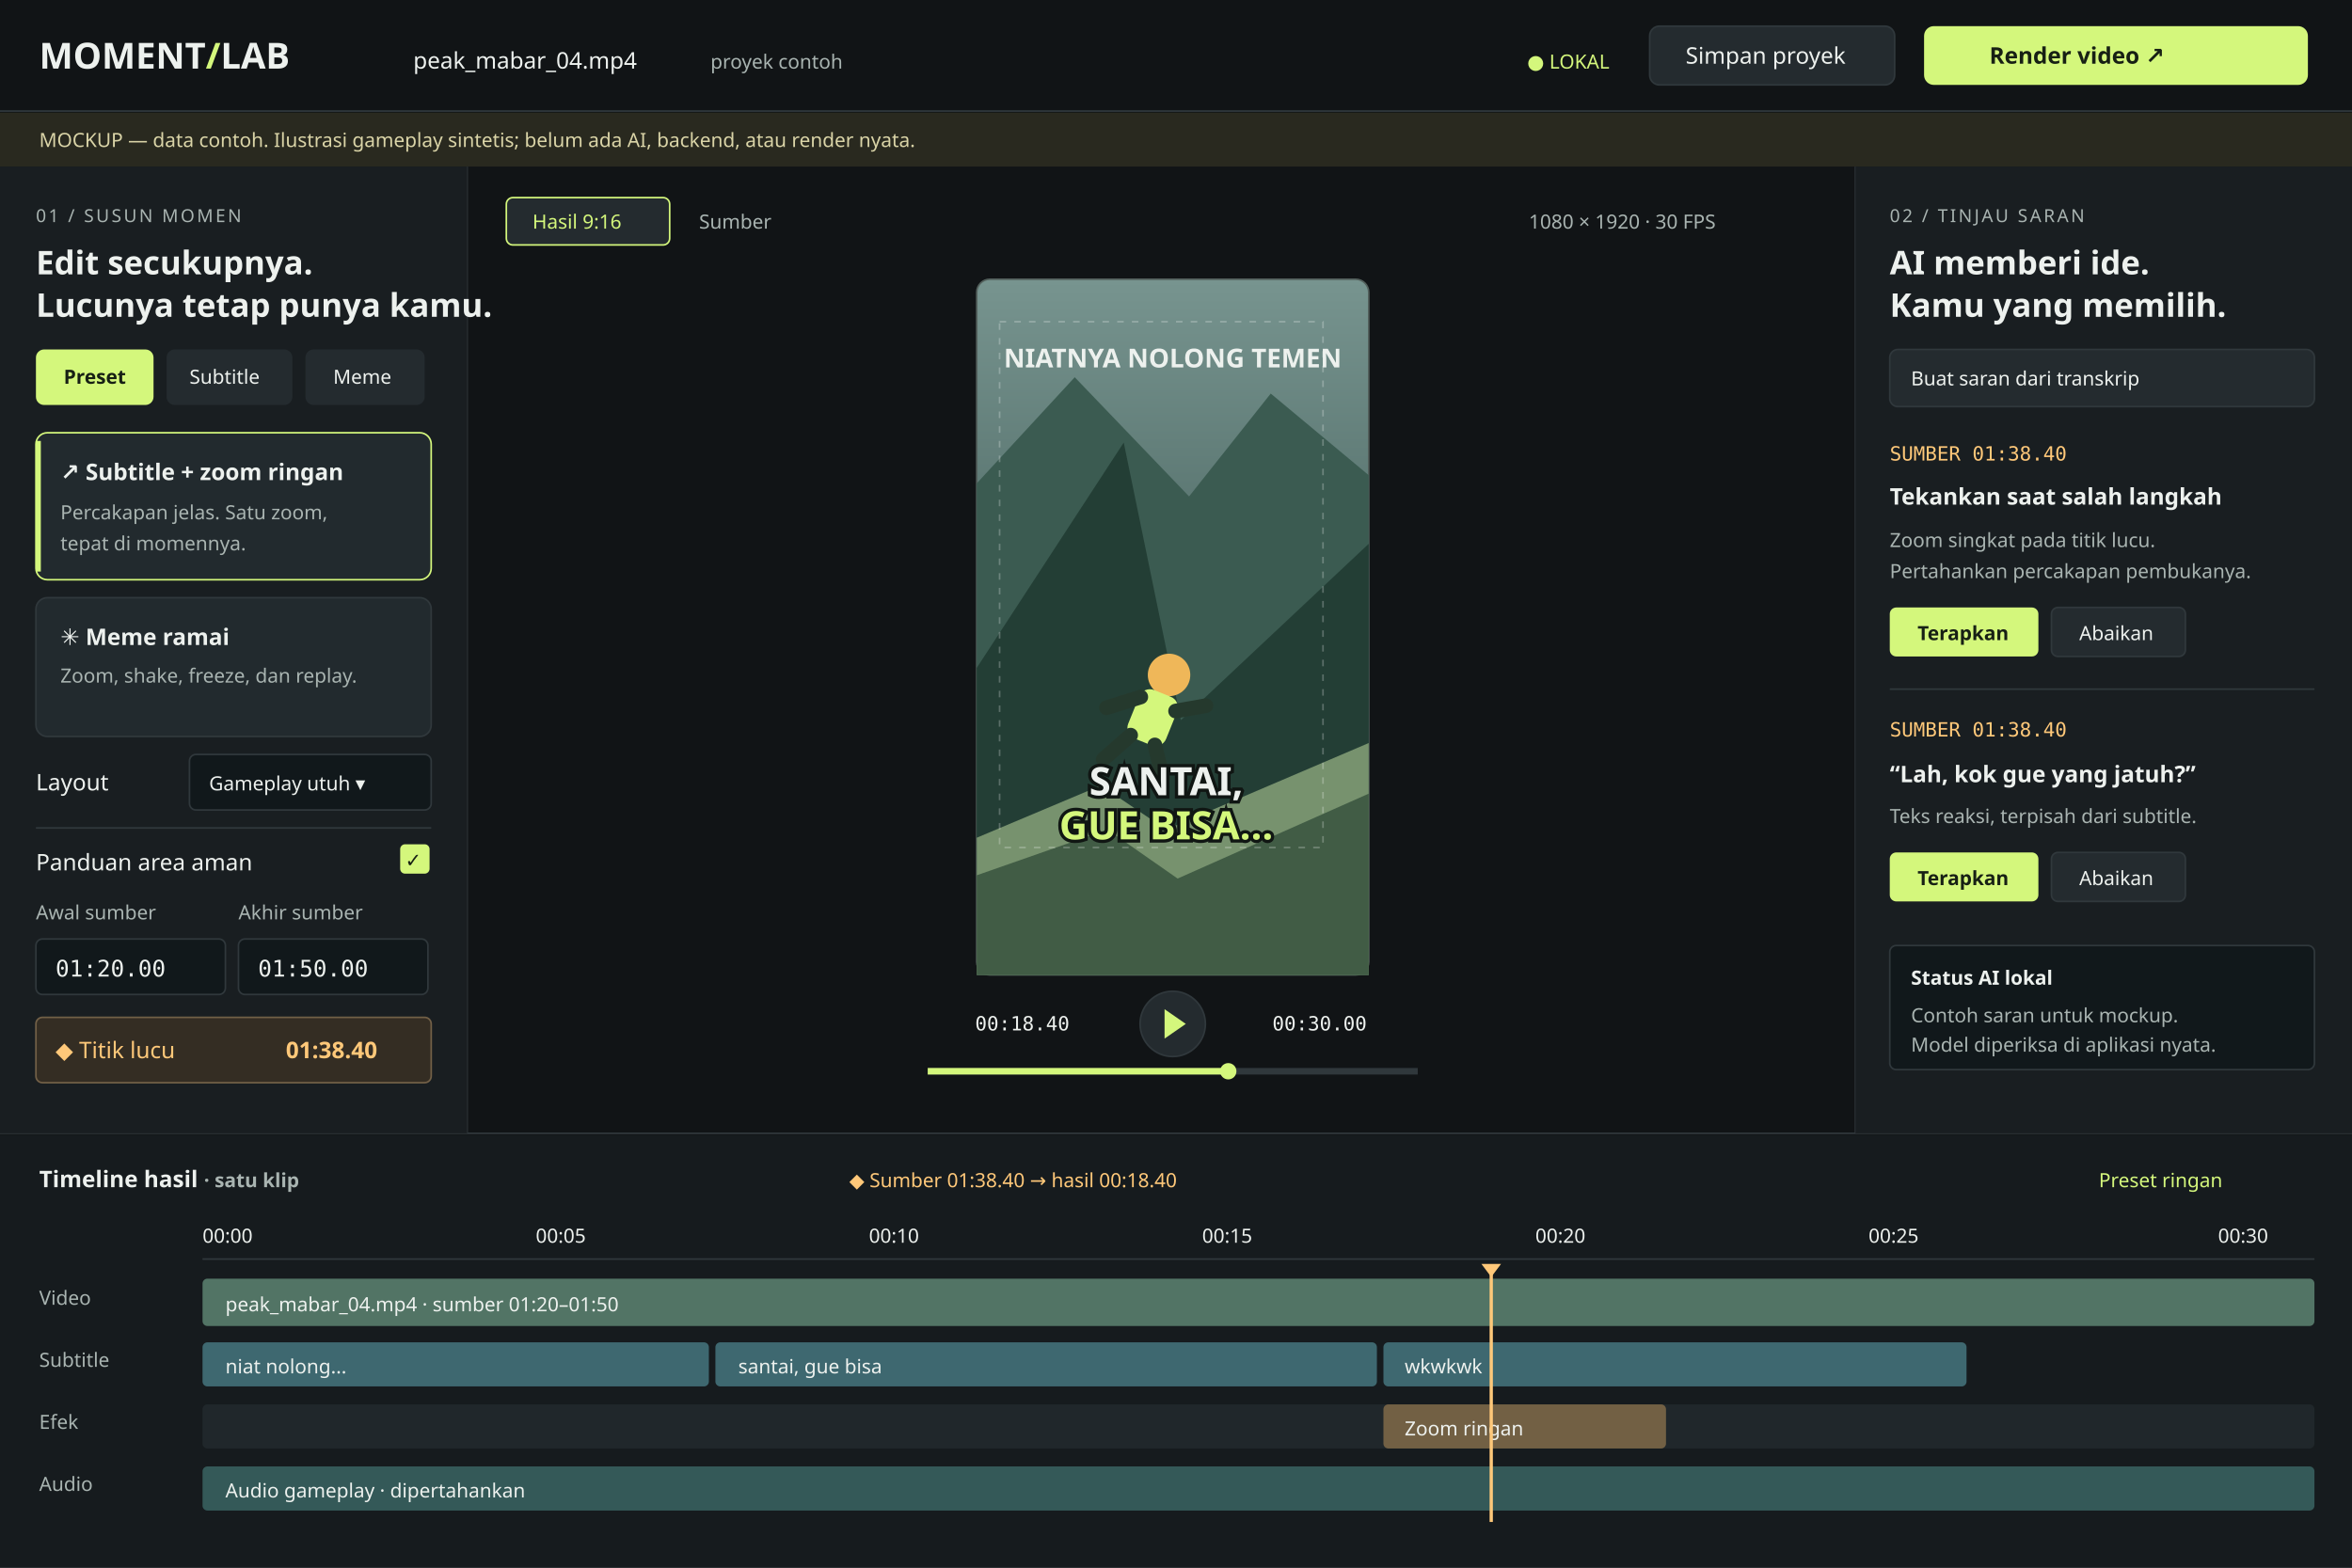
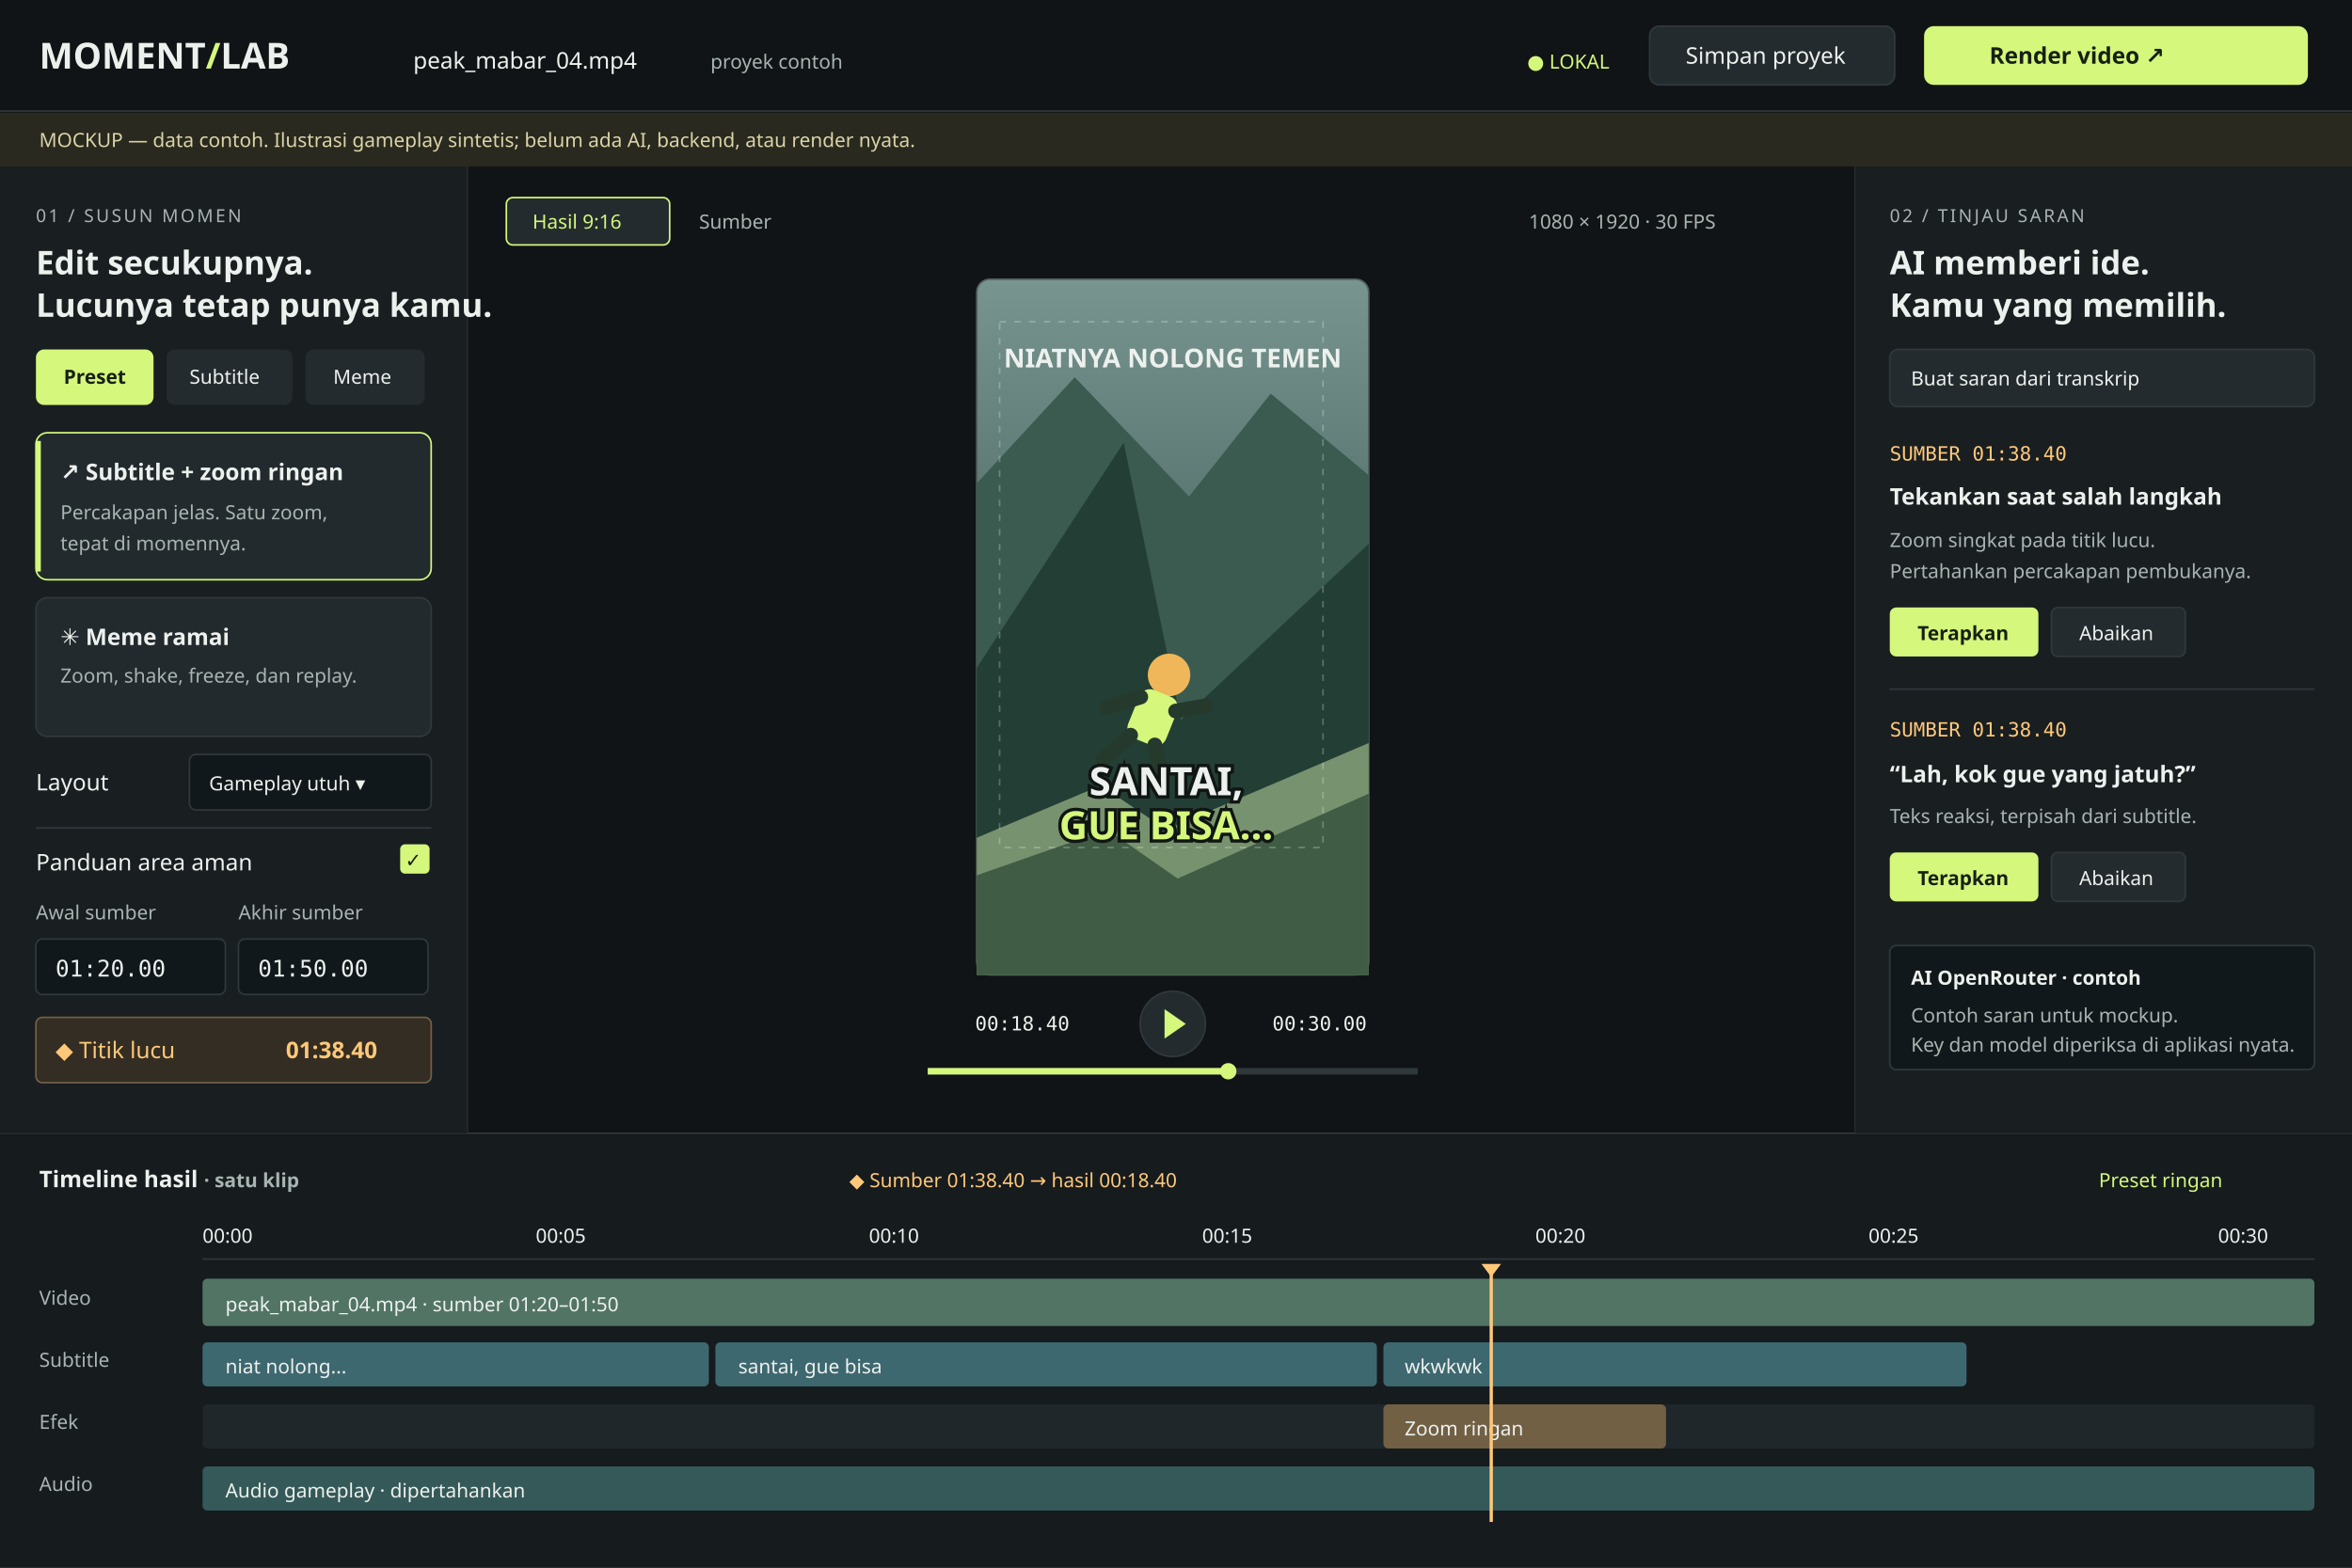
<svg xmlns="http://www.w3.org/2000/svg" width="1440" height="960" viewBox="0 0 1440 960">
  <defs>
    <linearGradient id="sky" x2="0" y2="1">
      <stop stop-color="#77948f" />
      <stop offset="1" stop-color="#263f3b" />
    </linearGradient>
  </defs>
  <style>text{font-family:Segoe UI,sans-serif;fill:#edf1ee}.muted{fill:#a9b4b1}.lime{fill:#d4f77c}.small{font-size:12px}.label{font-size:11px;letter-spacing:1.4px;fill:#a9b4b1}.body{font-size:14px}.title{font-size:20px;font-weight:700}.mono{font-family:Consolas,monospace}.bold{font-weight:700}</style>
  <rect width="1440" height="960" fill="#111416" />
  <path d="M0 68H1440M286 102V694M1136 102V694M0 694H1440" stroke="#30383c" />
  <text x="24" y="42" font-size="22" font-weight="800">MOMENT<tspan class="lime"> / </tspan>LAB</text>
  <text x="253" y="42" class="body">peak_mabar_04.mp4</text>
  <text x="435" y="42" class="small muted">proyek contoh</text>
  <text x="935" y="42" class="small lime">● LOKAL</text>
  <rect x="1010" y="16" width="150" height="36" rx="6" fill="#242b2f" stroke="#30383c" />
  <text x="1032" y="39" class="body">Simpan proyek</text>
  <rect x="1178" y="16" width="235" height="36" rx="6" fill="#d4f77c" />
  <text x="1218" y="39" class="body bold" style="fill:#172014">Render video ↗</text>
  <rect y="69" width="1440" height="33" fill="#29291f" />
  <text x="24" y="90" class="small" style="fill:#dad4a7">MOCKUP — data contoh. Ilustrasi gameplay sintetis; belum ada AI, backend, atau render nyata.</text>
  <rect x="0" y="102" width="286" height="592" fill="#191e21" />
  <rect x="1136" y="102" width="304" height="592" fill="#191e21" />
  <text x="22" y="136" class="label">01 / SUSUN MOMEN</text>
  <text x="22" y="168" class="title">Edit secukupnya.</text>
  <text x="22" y="194" class="title">Lucunya tetap punya kamu.</text>
  <rect x="22" y="214" width="72" height="34" rx="5" fill="#d4f77c" />
  <text x="39" y="235" class="small bold" style="fill:#172014">Preset</text>
  <rect x="102" y="214" width="77" height="34" rx="5" fill="#242b2f" />
  <text x="116" y="235" class="small">Subtitle</text>
  <rect x="187" y="214" width="73" height="34" rx="5" fill="#242b2f" />
  <text x="204" y="235" class="small">Meme</text>
  <rect x="22" y="265" width="242" height="90" rx="7" fill="#222a2e" stroke="#d4f77c" />
  <rect x="22" y="270" width="3" height="80" fill="#d4f77c" />
  <text x="37" y="294" class="body bold">↗ Subtitle + zoom ringan</text>
  <text x="37" y="318" class="small muted">Percakapan jelas. Satu zoom,</text>
  <text x="37" y="337" class="small muted">tepat di momennya.</text>
  <rect x="22" y="366" width="242" height="85" rx="7" fill="#222a2e" stroke="#30383c" />
  <text x="37" y="395" class="body bold">✳ Meme ramai</text>
  <text x="37" y="418" class="small muted">Zoom, shake, freeze, dan replay.</text>
  <text x="22" y="484" class="body">Layout</text>
  <rect x="116" y="462" width="148" height="34" rx="4" fill="#11181b" stroke="#30383c" />
  <text x="128" y="484" class="small">Gameplay utuh ▾</text>
  <path d="M22 507H264" stroke="#30383c" />
  <text x="22" y="533" class="body">Panduan area aman</text>
  <rect x="245" y="517" width="18" height="18" rx="3" fill="#d4f77c" />
  <text x="248" y="531" class="small bold" style="fill:#172014">✓</text>
  <text x="22" y="563" class="small muted">Awal sumber</text>
  <text x="146" y="563" class="small muted">Akhir sumber</text>
  <rect x="22" y="575" width="116" height="34" rx="4" fill="#11181b" stroke="#30383c" />
  <rect x="146" y="575" width="116" height="34" rx="4" fill="#11181b" stroke="#30383c" />
  <text x="34" y="598" class="body mono">01:20.00</text>
  <text x="158" y="598" class="body mono">01:50.00</text>
  <rect x="22" y="623" width="242" height="40" rx="4" fill="#342d23" stroke="#726047" />
  <text x="34" y="648" class="body" style="fill:#ffc879">◆ Titik lucu</text>
  <text x="175" y="648" class="body bold" style="fill:#ffc879">01:38.40</text>
  <rect x="310" y="121" width="100" height="29" rx="4" fill="#242b2f" stroke="#d4f77c" />
  <text x="326" y="140" class="small lime">Hasil 9:16</text>
  <text x="428" y="140" class="small muted">Sumber</text>
  <text x="936" y="140" class="small muted">1080 × 1920 · 30 FPS</text>
  <rect x="598" y="171" width="240" height="426" rx="8" fill="url(#sky)" stroke="#53605c" />
  <path d="M598 296 658 231 728 304 778 241 838 291V597H598" fill="#3b5b51" />
  <path d="M598 409 688 271 723 441 838 333V597H598" fill="#233e35" />
  <path d="M598 513 674 481 714 508 838 455V597H598" fill="#77926e" />
  <path d="M598 536 678 508 721 538 838 486V597H598" fill="#415c45" />
  <g transform="translate(709 430) rotate(22)">
    <circle cy="-18" r="13" fill="#efb759" />
    <rect x="-12" y="-6" width="25" height="32" rx="7" fill="#d4f77c" />
    <path d="M-8 25-18 45M8 25 20 42M-11 1-28 15M12 1 28-9" stroke="#25392d" stroke-width="9" stroke-linecap="round" />
  </g>
  <rect x="612" y="197" width="198" height="322" fill="none" stroke="#ffffff40" stroke-dasharray="4 5" />
  <text x="718" y="225" text-anchor="middle" font-size="16" font-weight="800">NIATNYA NOLONG TEMEN</text>
  <text x="714" y="487" text-anchor="middle" font-size="24" font-weight="900" stroke="#101613" stroke-width="4" paint-order="stroke">SANTAI,</text>
  <text x="714" y="514" text-anchor="middle" font-size="24" font-weight="900" stroke="#101613" stroke-width="4" paint-order="stroke" class="lime">GUE BISA...</text>
  <text x="597" y="631" class="small mono">00:18.40</text>
  <circle cx="718" cy="627" r="20" fill="#242b2f" stroke="#30383c" />
  <path d="m713 618 13 9-13 9Z" fill="#d4f77c" />
  <text x="779" y="631" class="small mono">00:30.00</text>
  <path d="M568 656H868" stroke="#30383c" stroke-width="4" />
  <path d="M568 656H752" stroke="#d4f77c" stroke-width="4" />
  <circle cx="752" cy="656" r="5" fill="#d4f77c" />
  <text x="1157" y="136" class="label">02 / TINJAU SARAN</text>
  <text x="1157" y="168" class="title">AI memberi ide.</text>
  <text x="1157" y="194" class="title">Kamu yang memilih.</text>
  <rect x="1157" y="214" width="260" height="35" rx="5" fill="#242b2f" stroke="#30383c" />
  <text x="1170" y="236" class="small">Buat saran dari transkrip</text>
  <text x="1157" y="282" class="small mono" style="fill:#ffc879">SUMBER 01:38.40</text>
  <text x="1157" y="309" class="body bold">Tekankan saat salah langkah</text>
  <text x="1157" y="335" class="small muted">Zoom singkat pada titik lucu.</text>
  <text x="1157" y="354" class="small muted">Pertahankan percakapan pembukanya.</text>
  <rect x="1157" y="372" width="91" height="30" rx="4" fill="#d4f77c" />
  <text x="1174" y="392" class="small bold" style="fill:#172014">Terapkan</text>
  <rect x="1256" y="372" width="82" height="30" rx="4" fill="#242b2f" stroke="#30383c" />
  <text x="1273" y="392" class="small">Abaikan</text>
  <path d="M1157 422H1417" stroke="#30383c" />
  <text x="1157" y="451" class="small mono" style="fill:#ffc879">SUMBER 01:38.40</text>
  <text x="1157" y="479" class="body bold">“Lah, kok gue yang jatuh?”</text>
  <text x="1157" y="504" class="small muted">Teks reaksi, terpisah dari subtitle.</text>
  <rect x="1157" y="522" width="91" height="30" rx="4" fill="#d4f77c" />
  <text x="1174" y="542" class="small bold" style="fill:#172014">Terapkan</text>
  <rect x="1256" y="522" width="82" height="30" rx="4" fill="#242b2f" stroke="#30383c" />
  <text x="1273" y="542" class="small">Abaikan</text>
  <rect x="1157" y="579" width="260" height="76" rx="4" fill="#11181b" stroke="#30383c" />
-   <text x="1170" y="603" class="small bold">Status AI lokal</text>
+   <text x="1170" y="603" class="small bold">AI OpenRouter · contoh</text>
  <text x="1170" y="626" class="small muted">Contoh saran untuk mockup.</text>
-   <text x="1170" y="644" class="small muted">Model diperiksa di aplikasi nyata.</text>
+   <text x="1170" y="644" class="small muted">Key dan model diperiksa di aplikasi nyata.</text>
  <rect y="695" width="1440" height="265" fill="#161b1e" />
  <text x="24" y="727" class="body bold">Timeline hasil <tspan class="small muted"> · satu klip</tspan>
  </text>
  <text x="520" y="727" class="small" style="fill:#ffc879">◆ Sumber 01:38.40 → hasil 00:18.40</text>
  <text x="1285" y="727" class="small lime">Preset ringan</text>
  <g class="small mono muted">
    <text x="124" y="761">00:00</text>
    <text x="328" y="761">00:05</text>
    <text x="532" y="761">00:10</text>
    <text x="736" y="761">00:15</text>
    <text x="940" y="761">00:20</text>
    <text x="1144" y="761">00:25</text>
    <text x="1358" y="761">00:30</text>
  </g>
  <path d="M124 771H1417" stroke="#30383c" />
  <text x="24" y="799" class="small muted">Video</text>
  <rect x="124" y="783" width="1293" height="29" rx="3" fill="#527465" />
  <text x="138" y="803" class="small">peak_mabar_04.mp4 · sumber 01:20–01:50</text>
  <text x="24" y="837" class="small muted">Subtitle</text>
  <rect x="124" y="822" width="310" height="27" rx="3" fill="#3e6870" />
  <rect x="438" y="822" width="405" height="27" rx="3" fill="#3e6870" />
  <rect x="847" y="822" width="357" height="27" rx="3" fill="#3e6870" />
  <text x="138" y="841" class="small">niat nolong...</text>
  <text x="452" y="841" class="small">santai, gue bisa</text>
  <text x="860" y="841" class="small">wkwkwk</text>
  <text x="24" y="875" class="small muted">Efek</text>
  <rect x="124" y="860" width="1293" height="27" rx="3" fill="#20272b" />
  <rect x="847" y="860" width="173" height="27" rx="3" fill="#726044" />
  <text x="860" y="879" class="small">Zoom ringan</text>
  <text x="24" y="913" class="small muted">Audio</text>
  <rect x="124" y="898" width="1293" height="27" rx="3" fill="#345958" />
  <text x="138" y="917" class="small">Audio gameplay · dipertahankan</text>
  <path d="M913 775V932" stroke="#ffc879" stroke-width="2" />
  <path d="m907 774 6 8 6-8Z" fill="#ffc879" />
</svg>
